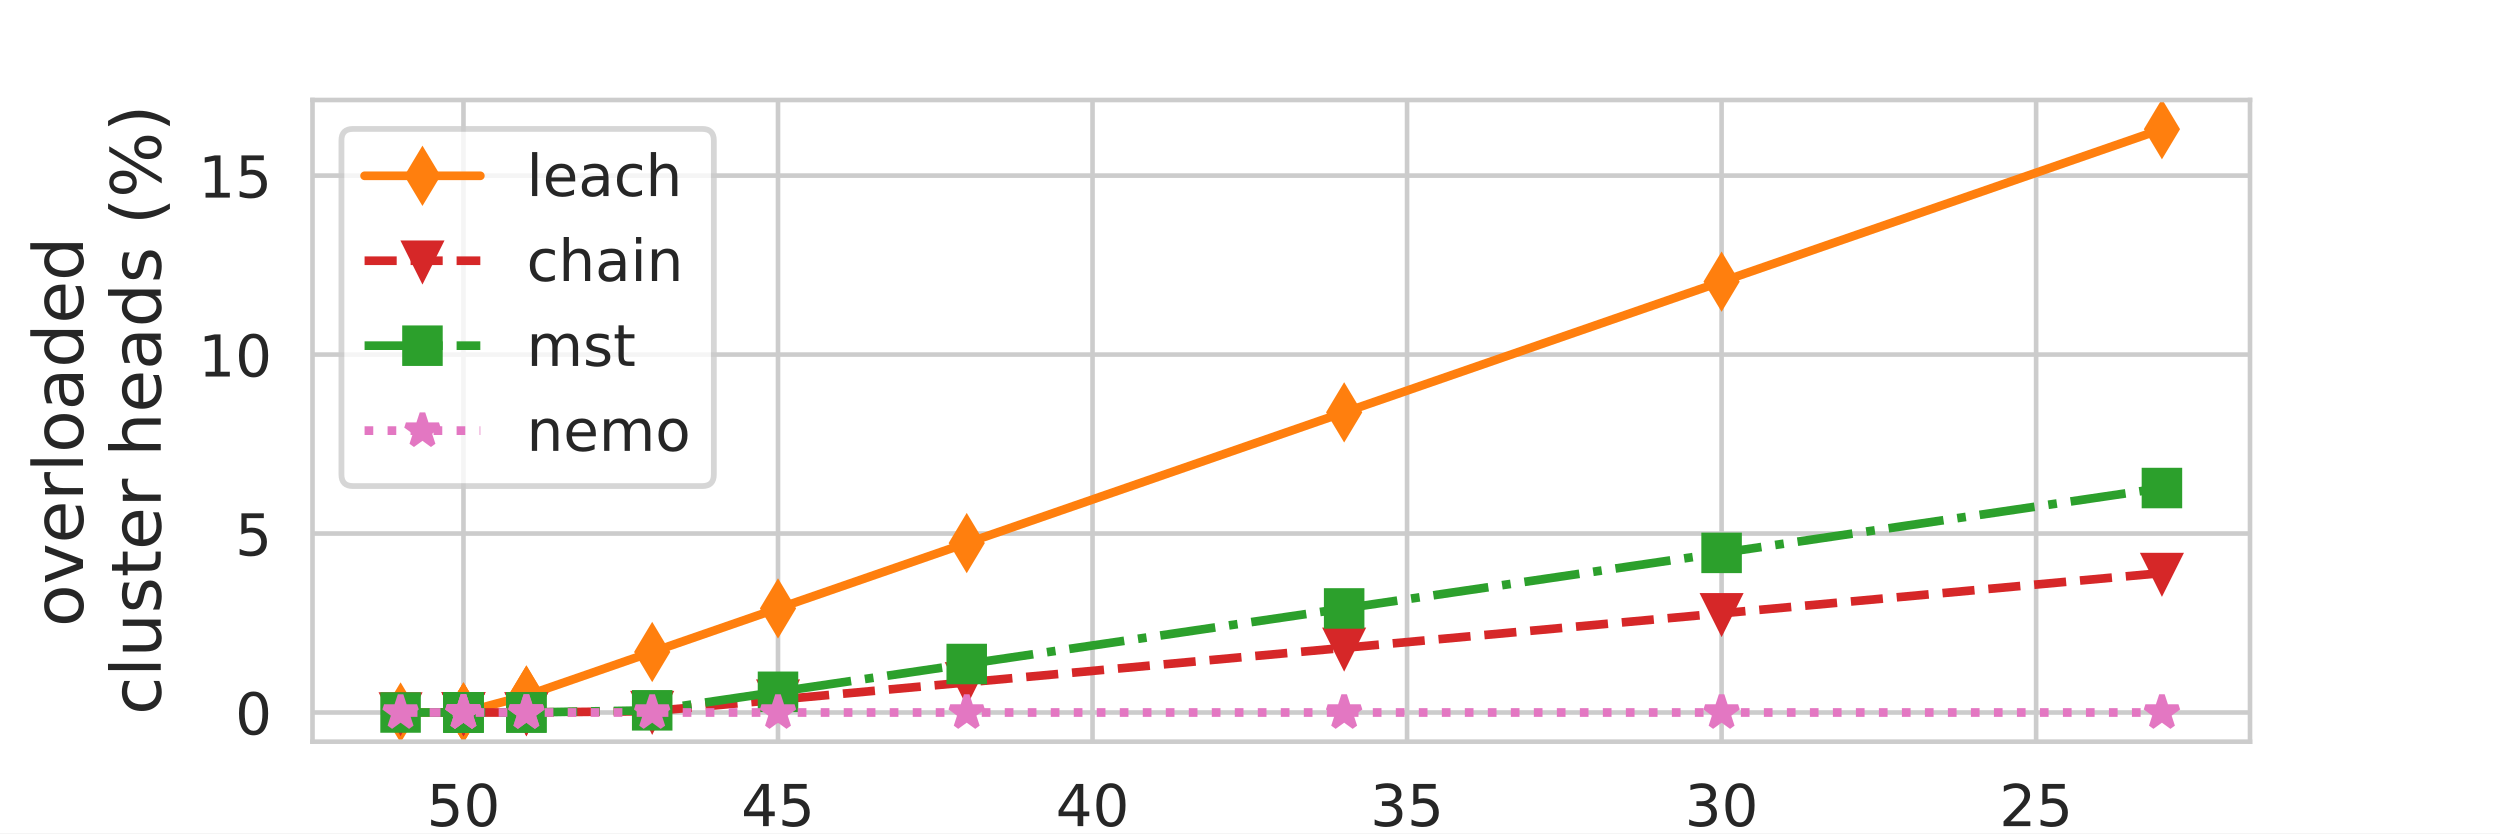
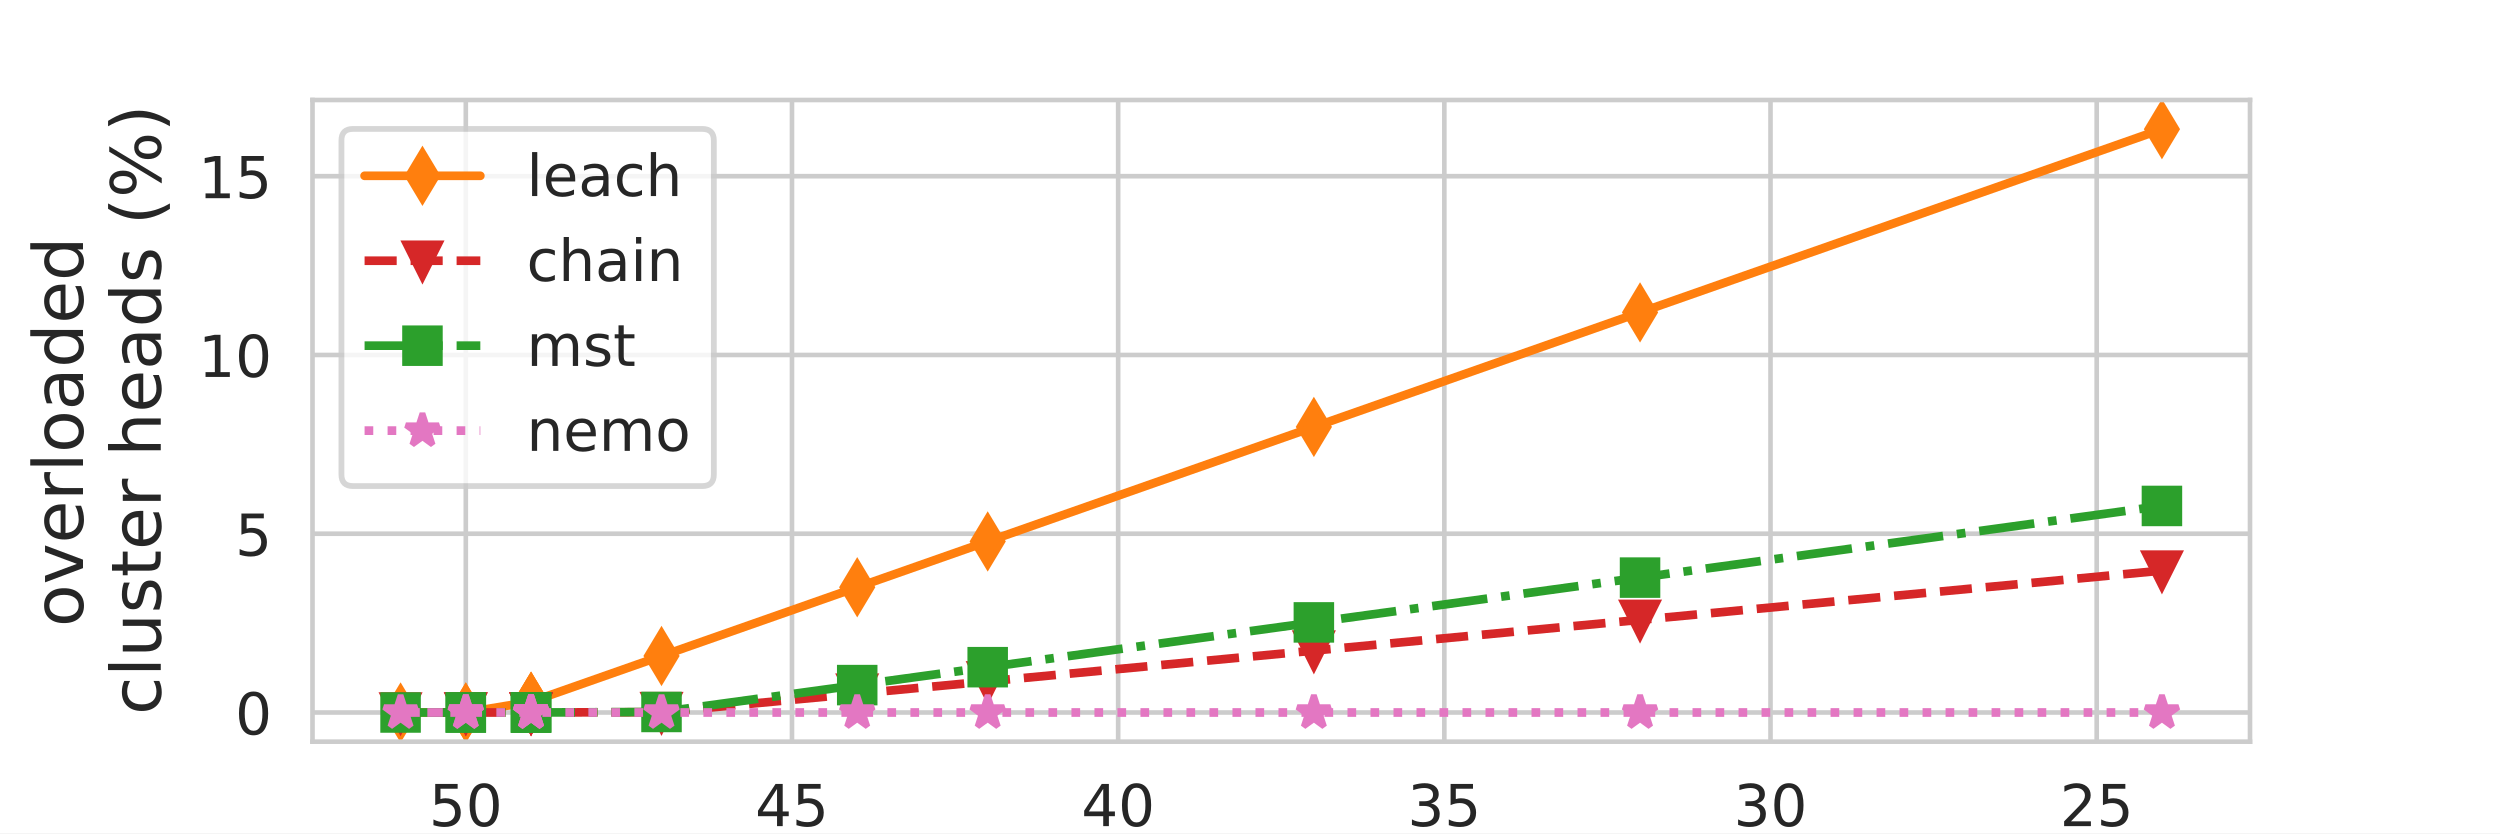
<svg xmlns="http://www.w3.org/2000/svg" xmlns:xlink="http://www.w3.org/1999/xlink" width="432pt" height="144pt" viewBox="0 0 432 144" version="1.1">
  <defs>
    <style type="text/css">*{stroke-linejoin: round; stroke-linecap: butt}</style>
  </defs>
  <g id="figure_1">
    <g id="patch_1">
      <path d="M 0 144  L 432 144  L 432 0  L 0 0  z " style="fill: #ffffff" />
    </g>
    <g id="axes_1">
      <g id="patch_2">
        <path d="M 54 128.16  L 388.8 128.16  L 388.8 17.28  L 54 17.28  z " style="fill: #ffffff" />
      </g>
      <g id="matplotlib.axis_1">
        <g id="xtick_1">
          <g id="line2d_1">
-             <path d="M 351.842 128.16  L 351.842 17.28  " clip-path="url(#pe158375cfc)" style="fill: none; stroke: #cccccc; stroke-width: 0.8; stroke-linecap: round" />
+             <path d="M 362.309 128.16  L 362.309 17.28  " clip-path="url(#pd22c0f5132)" style="fill: none; stroke: #cccccc; stroke-width: 0.8; stroke-linecap: round" />
          </g>
          <g id="text_1">
-             <g style="fill: #262626" transform="translate(345.4791 142.7584) scale(0.1 -0.1)">
+             <g style="fill: #262626" transform="translate(355.9466 142.7584) scale(0.1 -0.1)">
              <defs>
                <path id="DejaVuSans-32" d="M 1228 531  L 3431 531  L 3431 0  L 469 0  L 469 531  Q 828 903 1448 1529  Q 2069 2156 2228 2338  Q 2531 2678 2651 2914  Q 2772 3150 2772 3378  Q 2772 3750 2511 3984  Q 2250 4219 1831 4219  Q 1534 4219 1204 4116  Q 875 4013 500 3803  L 500 4441  Q 881 4594 1212 4672  Q 1544 4750 1819 4750  Q 2544 4750 2975 4387  Q 3406 4025 3406 3419  Q 3406 3131 3298 2873  Q 3191 2616 2906 2266  Q 2828 2175 2409 1742  Q 1991 1309 1228 531  z " transform="scale(0.015625)" />
                <path id="DejaVuSans-35" d="M 691 4666  L 3169 4666  L 3169 4134  L 1269 4134  L 1269 2991  Q 1406 3038 1543 3061  Q 1681 3084 1819 3084  Q 2600 3084 3056 2656  Q 3513 2228 3513 1497  Q 3513 744 3044 326  Q 2575 -91 1722 -91  Q 1428 -91 1123 -41  Q 819 9 494 109  L 494 744  Q 775 591 1075 516  Q 1375 441 1709 441  Q 2250 441 2565 725  Q 2881 1009 2881 1497  Q 2881 1984 2565 2268  Q 2250 2553 1709 2553  Q 1456 2553 1204 2497  Q 953 2441 691 2322  L 691 4666  z " transform="scale(0.015625)" />
              </defs>
              <use xlink:href="#DejaVuSans-32" />
              <use xlink:href="#DejaVuSans-35" x="63.623" />
            </g>
          </g>
        </g>
        <g id="xtick_2">
          <g id="line2d_2">
-             <path d="M 297.491 128.16  L 297.491 17.28  " clip-path="url(#pe158375cfc)" style="fill: none; stroke: #cccccc; stroke-width: 0.8; stroke-linecap: round" />
+             <path d="M 305.945 128.16  L 305.945 17.28  " clip-path="url(#pd22c0f5132)" style="fill: none; stroke: #cccccc; stroke-width: 0.8; stroke-linecap: round" />
          </g>
          <g id="text_2">
-             <g style="fill: #262626" transform="translate(291.1284 142.7584) scale(0.1 -0.1)">
+             <g style="fill: #262626" transform="translate(299.583 142.7584) scale(0.1 -0.1)">
              <defs>
                <path id="DejaVuSans-33" d="M 2597 2516  Q 3050 2419 3304 2112  Q 3559 1806 3559 1356  Q 3559 666 3084 287  Q 2609 -91 1734 -91  Q 1441 -91 1130 -33  Q 819 25 488 141  L 488 750  Q 750 597 1062 519  Q 1375 441 1716 441  Q 2309 441 2620 675  Q 2931 909 2931 1356  Q 2931 1769 2642 2001  Q 2353 2234 1838 2234  L 1294 2234  L 1294 2753  L 1863 2753  Q 2328 2753 2575 2939  Q 2822 3125 2822 3475  Q 2822 3834 2567 4026  Q 2313 4219 1838 4219  Q 1578 4219 1281 4162  Q 984 4106 628 3988  L 628 4550  Q 988 4650 1302 4700  Q 1616 4750 1894 4750  Q 2613 4750 3031 4423  Q 3450 4097 3450 3541  Q 3450 3153 3228 2886  Q 3006 2619 2597 2516  z " transform="scale(0.015625)" />
                <path id="DejaVuSans-30" d="M 2034 4250  Q 1547 4250 1301 3770  Q 1056 3291 1056 2328  Q 1056 1369 1301 889  Q 1547 409 2034 409  Q 2525 409 2770 889  Q 3016 1369 3016 2328  Q 3016 3291 2770 3770  Q 2525 4250 2034 4250  z M 2034 4750  Q 2819 4750 3233 4129  Q 3647 3509 3647 2328  Q 3647 1150 3233 529  Q 2819 -91 2034 -91  Q 1250 -91 836 529  Q 422 1150 422 2328  Q 422 3509 836 4129  Q 1250 4750 2034 4750  z " transform="scale(0.015625)" />
              </defs>
              <use xlink:href="#DejaVuSans-33" />
              <use xlink:href="#DejaVuSans-30" x="63.623" />
            </g>
          </g>
        </g>
        <g id="xtick_3">
          <g id="line2d_3">
-             <path d="M 243.14 128.16  L 243.14 17.28  " clip-path="url(#pe158375cfc)" style="fill: none; stroke: #cccccc; stroke-width: 0.8; stroke-linecap: round" />
+             <path d="M 249.582 128.16  L 249.582 17.28  " clip-path="url(#pd22c0f5132)" style="fill: none; stroke: #cccccc; stroke-width: 0.8; stroke-linecap: round" />
          </g>
          <g id="text_3">
-             <g style="fill: #262626" transform="translate(236.7778 142.7584) scale(0.1 -0.1)">
+             <g style="fill: #262626" transform="translate(243.2193 142.7584) scale(0.1 -0.1)">
              <use xlink:href="#DejaVuSans-33" />
              <use xlink:href="#DejaVuSans-35" x="63.623" />
            </g>
          </g>
        </g>
        <g id="xtick_4">
          <g id="line2d_4">
-             <path d="M 188.79 128.16  L 188.79 17.28  " clip-path="url(#pe158375cfc)" style="fill: none; stroke: #cccccc; stroke-width: 0.8; stroke-linecap: round" />
+             <path d="M 193.218 128.16  L 193.218 17.28  " clip-path="url(#pd22c0f5132)" style="fill: none; stroke: #cccccc; stroke-width: 0.8; stroke-linecap: round" />
          </g>
          <g id="text_4">
-             <g style="fill: #262626" transform="translate(182.4271 142.7584) scale(0.1 -0.1)">
+             <g style="fill: #262626" transform="translate(186.8557 142.7584) scale(0.1 -0.1)">
              <defs>
                <path id="DejaVuSans-34" d="M 2419 4116  L 825 1625  L 2419 1625  L 2419 4116  z M 2253 4666  L 3047 4666  L 3047 1625  L 3713 1625  L 3713 1100  L 3047 1100  L 3047 0  L 2419 0  L 2419 1100  L 313 1100  L 313 1709  L 2253 4666  z " transform="scale(0.015625)" />
              </defs>
              <use xlink:href="#DejaVuSans-34" />
              <use xlink:href="#DejaVuSans-30" x="63.623" />
            </g>
          </g>
        </g>
        <g id="xtick_5">
          <g id="line2d_5">
-             <path d="M 134.439 128.16  L 134.439 17.28  " clip-path="url(#pe158375cfc)" style="fill: none; stroke: #cccccc; stroke-width: 0.8; stroke-linecap: round" />
+             <path d="M 136.855 128.16  L 136.855 17.28  " clip-path="url(#pd22c0f5132)" style="fill: none; stroke: #cccccc; stroke-width: 0.8; stroke-linecap: round" />
          </g>
          <g id="text_5">
-             <g style="fill: #262626" transform="translate(128.0765 142.7584) scale(0.1 -0.1)">
+             <g style="fill: #262626" transform="translate(130.492 142.7584) scale(0.1 -0.1)">
              <use xlink:href="#DejaVuSans-34" />
              <use xlink:href="#DejaVuSans-35" x="63.623" />
            </g>
          </g>
        </g>
        <g id="xtick_6">
          <g id="line2d_6">
-             <path d="M 80.088 128.16  L 80.088 17.28  " clip-path="url(#pe158375cfc)" style="fill: none; stroke: #cccccc; stroke-width: 0.8; stroke-linecap: round" />
+             <path d="M 80.491 128.16  L 80.491 17.28  " clip-path="url(#pd22c0f5132)" style="fill: none; stroke: #cccccc; stroke-width: 0.8; stroke-linecap: round" />
          </g>
          <g id="text_6">
-             <g style="fill: #262626" transform="translate(73.72581 142.7584) scale(0.1 -0.1)">
+             <g style="fill: #262626" transform="translate(74.12841 142.7584) scale(0.1 -0.1)">
              <use xlink:href="#DejaVuSans-35" />
              <use xlink:href="#DejaVuSans-30" x="63.623" />
            </g>
          </g>
        </g>
        <g id="text_7">
          <g style="fill: #262626" transform="translate(166.9884 157.9563) scale(0.12 -0.12)">
            <defs>
              <path id="DejaVuSans-6d" d="M 3328 2828  Q 3544 3216 3844 3400  Q 4144 3584 4550 3584  Q 5097 3584 5394 3201  Q 5691 2819 5691 2113  L 5691 0  L 5113 0  L 5113 2094  Q 5113 2597 4934 2840  Q 4756 3084 4391 3084  Q 3944 3084 3684 2787  Q 3425 2491 3425 1978  L 3425 0  L 2847 0  L 2847 2094  Q 2847 2600 2669 2842  Q 2491 3084 2119 3084  Q 1678 3084 1418 2786  Q 1159 2488 1159 1978  L 1159 0  L 581 0  L 581 3500  L 1159 3500  L 1159 2956  Q 1356 3278 1631 3431  Q 1906 3584 2284 3584  Q 2666 3584 2933 3390  Q 3200 3197 3328 2828  z " transform="scale(0.015625)" />
              <path id="DejaVuSans-65" d="M 3597 1894  L 3597 1613  L 953 1613  Q 991 1019 1311 708  Q 1631 397 2203 397  Q 2534 397 2845 478  Q 3156 559 3463 722  L 3463 178  Q 3153 47 2828 -22  Q 2503 -91 2169 -91  Q 1331 -91 842 396  Q 353 884 353 1716  Q 353 2575 817 3079  Q 1281 3584 2069 3584  Q 2775 3584 3186 3129  Q 3597 2675 3597 1894  z M 3022 2063  Q 3016 2534 2758 2815  Q 2500 3097 2075 3097  Q 1594 3097 1305 2825  Q 1016 2553 972 2059  L 3022 2063  z " transform="scale(0.015625)" />
              <path id="DejaVuSans-64" d="M 2906 2969  L 2906 4863  L 3481 4863  L 3481 0  L 2906 0  L 2906 525  Q 2725 213 2448 61  Q 2172 -91 1784 -91  Q 1150 -91 751 415  Q 353 922 353 1747  Q 353 2572 751 3078  Q 1150 3584 1784 3584  Q 2172 3584 2448 3432  Q 2725 3281 2906 2969  z M 947 1747  Q 947 1113 1208 752  Q 1469 391 1925 391  Q 2381 391 2643 752  Q 2906 1113 2906 1747  Q 2906 2381 2643 2742  Q 2381 3103 1925 3103  Q 1469 3103 1208 2742  Q 947 2381 947 1747  z " transform="scale(0.015625)" />
              <path id="DejaVuSans-69" d="M 603 3500  L 1178 3500  L 1178 0  L 603 0  L 603 3500  z M 603 4863  L 1178 4863  L 1178 4134  L 603 4134  L 603 4863  z " transform="scale(0.015625)" />
              <path id="DejaVuSans-61" d="M 2194 1759  Q 1497 1759 1228 1600  Q 959 1441 959 1056  Q 959 750 1161 570  Q 1363 391 1709 391  Q 2188 391 2477 730  Q 2766 1069 2766 1631  L 2766 1759  L 2194 1759  z M 3341 1997  L 3341 0  L 2766 0  L 2766 531  Q 2569 213 2275 61  Q 1981 -91 1556 -91  Q 1019 -91 701 211  Q 384 513 384 1019  Q 384 1609 779 1909  Q 1175 2209 1959 2209  L 2766 2209  L 2766 2266  Q 2766 2663 2505 2880  Q 2244 3097 1772 3097  Q 1472 3097 1187 3025  Q 903 2953 641 2809  L 641 3341  Q 956 3463 1253 3523  Q 1550 3584 1831 3584  Q 2591 3584 2966 3190  Q 3341 2797 3341 1997  z " transform="scale(0.015625)" />
              <path id="DejaVuSans-6e" d="M 3513 2113  L 3513 0  L 2938 0  L 2938 2094  Q 2938 2591 2744 2837  Q 2550 3084 2163 3084  Q 1697 3084 1428 2787  Q 1159 2491 1159 1978  L 1159 0  L 581 0  L 581 3500  L 1159 3500  L 1159 2956  Q 1366 3272 1645 3428  Q 1925 3584 2291 3584  Q 2894 3584 3203 3211  Q 3513 2838 3513 2113  z " transform="scale(0.015625)" />
              <path id="DejaVuSans-20" transform="scale(0.015625)" />
              <path id="DejaVuSans-28" d="M 1984 4856  Q 1566 4138 1362 3434  Q 1159 2731 1159 2009  Q 1159 1288 1364 580  Q 1569 -128 1984 -844  L 1484 -844  Q 1016 -109 783 600  Q 550 1309 550 2009  Q 550 2706 781 3412  Q 1013 4119 1484 4856  L 1984 4856  z " transform="scale(0.015625)" />
              <path id="DejaVuSans-63" d="M 3122 3366  L 3122 2828  Q 2878 2963 2633 3030  Q 2388 3097 2138 3097  Q 1578 3097 1268 2742  Q 959 2388 959 1747  Q 959 1106 1268 751  Q 1578 397 2138 397  Q 2388 397 2633 464  Q 2878 531 3122 666  L 3122 134  Q 2881 22 2623 -34  Q 2366 -91 2075 -91  Q 1284 -91 818 406  Q 353 903 353 1747  Q 353 2603 823 3093  Q 1294 3584 2113 3584  Q 2378 3584 2631 3529  Q 2884 3475 3122 3366  z " transform="scale(0.015625)" />
              <path id="DejaVuSans-70" d="M 1159 525  L 1159 -1331  L 581 -1331  L 581 3500  L 1159 3500  L 1159 2969  Q 1341 3281 1617 3432  Q 1894 3584 2278 3584  Q 2916 3584 3314 3078  Q 3713 2572 3713 1747  Q 3713 922 3314 415  Q 2916 -91 2278 -91  Q 1894 -91 1617 61  Q 1341 213 1159 525  z M 3116 1747  Q 3116 2381 2855 2742  Q 2594 3103 2138 3103  Q 1681 3103 1420 2742  Q 1159 2381 1159 1747  Q 1159 1113 1420 752  Q 1681 391 2138 391  Q 2594 391 2855 752  Q 3116 1113 3116 1747  z " transform="scale(0.015625)" />
              <path id="DejaVuSans-74" d="M 1172 4494  L 1172 3500  L 2356 3500  L 2356 3053  L 1172 3053  L 1172 1153  Q 1172 725 1289 603  Q 1406 481 1766 481  L 2356 481  L 2356 0  L 1766 0  Q 1100 0 847 248  Q 594 497 594 1153  L 594 3053  L 172 3053  L 172 3500  L 594 3500  L 594 4494  L 1172 4494  z " transform="scale(0.015625)" />
              <path id="DejaVuSans-79" d="M 2059 -325  Q 1816 -950 1584 -1140  Q 1353 -1331 966 -1331  L 506 -1331  L 506 -850  L 844 -850  Q 1081 -850 1212 -737  Q 1344 -625 1503 -206  L 1606 56  L 191 3500  L 800 3500  L 1894 763  L 2988 3500  L 3597 3500  L 2059 -325  z " transform="scale(0.015625)" />
              <path id="DejaVuSans-29" d="M 513 4856  L 1013 4856  Q 1481 4119 1714 3412  Q 1947 2706 1947 2009  Q 1947 1309 1714 600  Q 1481 -109 1013 -844  L 513 -844  Q 928 -128 1133 580  Q 1338 1288 1338 2009  Q 1338 2731 1133 3434  Q 928 4138 513 4856  z " transform="scale(0.015625)" />
            </defs>
            <use xlink:href="#DejaVuSans-6d" />
            <use xlink:href="#DejaVuSans-65" x="97.412" />
            <use xlink:href="#DejaVuSans-64" x="158.936" />
            <use xlink:href="#DejaVuSans-69" x="222.412" />
            <use xlink:href="#DejaVuSans-61" x="250.195" />
            <use xlink:href="#DejaVuSans-6e" x="311.475" />
            <use xlink:href="#DejaVuSans-20" x="374.854" />
            <use xlink:href="#DejaVuSans-28" x="406.641" />
            <use xlink:href="#DejaVuSans-63" x="445.654" />
            <use xlink:href="#DejaVuSans-61" x="500.635" />
            <use xlink:href="#DejaVuSans-70" x="561.914" />
            <use xlink:href="#DejaVuSans-61" x="625.391" />
            <use xlink:href="#DejaVuSans-63" x="686.67" />
            <use xlink:href="#DejaVuSans-69" x="741.65" />
            <use xlink:href="#DejaVuSans-74" x="769.434" />
            <use xlink:href="#DejaVuSans-79" x="808.643" />
            <use xlink:href="#DejaVuSans-29" x="867.822" />
          </g>
        </g>
      </g>
      <g id="matplotlib.axis_2">
        <g id="ytick_1">
          <g id="line2d_7">
-             <path d="M 54 123.12  L 388.8 123.12  " clip-path="url(#pe158375cfc)" style="fill: none; stroke: #cccccc; stroke-width: 0.8; stroke-linecap: round" />
+             <path d="M 54 123.12  L 388.8 123.12  " clip-path="url(#pd22c0f5132)" style="fill: none; stroke: #cccccc; stroke-width: 0.8; stroke-linecap: round" />
          </g>
          <g id="text_8">
            <g style="fill: #262626" transform="translate(40.6375 126.9192) scale(0.1 -0.1)">
              <use xlink:href="#DejaVuSans-30" />
            </g>
          </g>
        </g>
        <g id="ytick_2">
          <g id="line2d_8">
-             <path d="M 54 92.195  L 388.8 92.195  " clip-path="url(#pe158375cfc)" style="fill: none; stroke: #cccccc; stroke-width: 0.8; stroke-linecap: round" />
+             <path d="M 54 92.23  L 388.8 92.23  " clip-path="url(#pd22c0f5132)" style="fill: none; stroke: #cccccc; stroke-width: 0.8; stroke-linecap: round" />
          </g>
          <g id="text_9">
-             <g style="fill: #262626" transform="translate(40.6375 95.99445) scale(0.1 -0.1)">
+             <g style="fill: #262626" transform="translate(40.6375 96.02887) scale(0.1 -0.1)">
              <use xlink:href="#DejaVuSans-35" />
            </g>
          </g>
        </g>
        <g id="ytick_3">
          <g id="line2d_9">
-             <path d="M 54 61.27  L 388.8 61.27  " clip-path="url(#pe158375cfc)" style="fill: none; stroke: #cccccc; stroke-width: 0.8; stroke-linecap: round" />
+             <path d="M 54 61.339  L 388.8 61.339  " clip-path="url(#pd22c0f5132)" style="fill: none; stroke: #cccccc; stroke-width: 0.8; stroke-linecap: round" />
          </g>
          <g id="text_10">
-             <g style="fill: #262626" transform="translate(34.275 65.06968) scale(0.1 -0.1)">
+             <g style="fill: #262626" transform="translate(34.275 65.13853) scale(0.1 -0.1)">
              <defs>
                <path id="DejaVuSans-31" d="M 794 531  L 1825 531  L 1825 4091  L 703 3866  L 703 4441  L 1819 4666  L 2450 4666  L 2450 531  L 3481 531  L 3481 0  L 794 0  L 794 531  z " transform="scale(0.015625)" />
              </defs>
              <use xlink:href="#DejaVuSans-31" />
              <use xlink:href="#DejaVuSans-30" x="63.623" />
            </g>
          </g>
        </g>
        <g id="ytick_4">
          <g id="line2d_10">
-             <path d="M 54 30.346  L 388.8 30.346  " clip-path="url(#pe158375cfc)" style="fill: none; stroke: #cccccc; stroke-width: 0.8; stroke-linecap: round" />
+             <path d="M 54 30.449  L 388.8 30.449  " clip-path="url(#pd22c0f5132)" style="fill: none; stroke: #cccccc; stroke-width: 0.8; stroke-linecap: round" />
          </g>
          <g id="text_11">
-             <g style="fill: #262626" transform="translate(34.275 34.14491) scale(0.1 -0.1)">
+             <g style="fill: #262626" transform="translate(34.275 34.24819) scale(0.1 -0.1)">
              <use xlink:href="#DejaVuSans-31" />
              <use xlink:href="#DejaVuSans-35" x="63.623" />
            </g>
          </g>
        </g>
        <g id="text_12">
          <g style="fill: #262626" transform="translate(14.342 108.3328) rotate(-90) scale(0.12 -0.12)">
            <defs>
              <path id="DejaVuSans-6f" d="M 1959 3097  Q 1497 3097 1228 2736  Q 959 2375 959 1747  Q 959 1119 1226 758  Q 1494 397 1959 397  Q 2419 397 2687 759  Q 2956 1122 2956 1747  Q 2956 2369 2687 2733  Q 2419 3097 1959 3097  z M 1959 3584  Q 2709 3584 3137 3096  Q 3566 2609 3566 1747  Q 3566 888 3137 398  Q 2709 -91 1959 -91  Q 1206 -91 779 398  Q 353 888 353 1747  Q 353 2609 779 3096  Q 1206 3584 1959 3584  z " transform="scale(0.015625)" />
              <path id="DejaVuSans-76" d="M 191 3500  L 800 3500  L 1894 563  L 2988 3500  L 3597 3500  L 2284 0  L 1503 0  L 191 3500  z " transform="scale(0.015625)" />
              <path id="DejaVuSans-72" d="M 2631 2963  Q 2534 3019 2420 3045  Q 2306 3072 2169 3072  Q 1681 3072 1420 2755  Q 1159 2438 1159 1844  L 1159 0  L 581 0  L 581 3500  L 1159 3500  L 1159 2956  Q 1341 3275 1631 3429  Q 1922 3584 2338 3584  Q 2397 3584 2469 3576  Q 2541 3569 2628 3553  L 2631 2963  z " transform="scale(0.015625)" />
              <path id="DejaVuSans-6c" d="M 603 4863  L 1178 4863  L 1178 0  L 603 0  L 603 4863  z " transform="scale(0.015625)" />
            </defs>
            <use xlink:href="#DejaVuSans-6f" />
            <use xlink:href="#DejaVuSans-76" x="61.182" />
            <use xlink:href="#DejaVuSans-65" x="120.361" />
            <use xlink:href="#DejaVuSans-72" x="181.885" />
            <use xlink:href="#DejaVuSans-6c" x="222.998" />
            <use xlink:href="#DejaVuSans-6f" x="250.781" />
            <use xlink:href="#DejaVuSans-61" x="311.963" />
            <use xlink:href="#DejaVuSans-64" x="373.242" />
            <use xlink:href="#DejaVuSans-65" x="436.719" />
            <use xlink:href="#DejaVuSans-64" x="498.242" />
            <use xlink:href="#DejaVuSans-20" x="561.719" />
          </g>
          <g style="fill: #262626" transform="translate(27.77938 127.3341) rotate(-90) scale(0.12 -0.12)">
            <defs>
              <path id="DejaVuSans-75" d="M 544 1381  L 544 3500  L 1119 3500  L 1119 1403  Q 1119 906 1312 657  Q 1506 409 1894 409  Q 2359 409 2629 706  Q 2900 1003 2900 1516  L 2900 3500  L 3475 3500  L 3475 0  L 2900 0  L 2900 538  Q 2691 219 2414 64  Q 2138 -91 1772 -91  Q 1169 -91 856 284  Q 544 659 544 1381  z M 1991 3584  L 1991 3584  z " transform="scale(0.015625)" />
              <path id="DejaVuSans-73" d="M 2834 3397  L 2834 2853  Q 2591 2978 2328 3040  Q 2066 3103 1784 3103  Q 1356 3103 1142 2972  Q 928 2841 928 2578  Q 928 2378 1081 2264  Q 1234 2150 1697 2047  L 1894 2003  Q 2506 1872 2764 1633  Q 3022 1394 3022 966  Q 3022 478 2636 193  Q 2250 -91 1575 -91  Q 1294 -91 989 -36  Q 684 19 347 128  L 347 722  Q 666 556 975 473  Q 1284 391 1588 391  Q 1994 391 2212 530  Q 2431 669 2431 922  Q 2431 1156 2273 1281  Q 2116 1406 1581 1522  L 1381 1569  Q 847 1681 609 1914  Q 372 2147 372 2553  Q 372 3047 722 3315  Q 1072 3584 1716 3584  Q 2034 3584 2315 3537  Q 2597 3491 2834 3397  z " transform="scale(0.015625)" />
              <path id="DejaVuSans-68" d="M 3513 2113  L 3513 0  L 2938 0  L 2938 2094  Q 2938 2591 2744 2837  Q 2550 3084 2163 3084  Q 1697 3084 1428 2787  Q 1159 2491 1159 1978  L 1159 0  L 581 0  L 581 4863  L 1159 4863  L 1159 2956  Q 1366 3272 1645 3428  Q 1925 3584 2291 3584  Q 2894 3584 3203 3211  Q 3513 2838 3513 2113  z " transform="scale(0.015625)" />
              <path id="DejaVuSans-25" d="M 4653 2053  Q 4381 2053 4226 1822  Q 4072 1591 4072 1178  Q 4072 772 4226 539  Q 4381 306 4653 306  Q 4919 306 5073 539  Q 5228 772 5228 1178  Q 5228 1588 5073 1820  Q 4919 2053 4653 2053  z M 4653 2450  Q 5147 2450 5437 2106  Q 5728 1763 5728 1178  Q 5728 594 5436 251  Q 5144 -91 4653 -91  Q 4153 -91 3862 251  Q 3572 594 3572 1178  Q 3572 1766 3864 2108  Q 4156 2450 4653 2450  z M 1428 4353  Q 1159 4353 1004 4120  Q 850 3888 850 3481  Q 850 3069 1003 2837  Q 1156 2606 1428 2606  Q 1700 2606 1854 2837  Q 2009 3069 2009 3481  Q 2009 3884 1853 4118  Q 1697 4353 1428 4353  z M 4250 4750  L 4750 4750  L 1831 -91  L 1331 -91  L 4250 4750  z M 1428 4750  Q 1922 4750 2215 4408  Q 2509 4066 2509 3481  Q 2509 2891 2217 2550  Q 1925 2209 1428 2209  Q 931 2209 642 2551  Q 353 2894 353 3481  Q 353 4063 643 4406  Q 934 4750 1428 4750  z " transform="scale(0.015625)" />
            </defs>
            <use xlink:href="#DejaVuSans-20" />
            <use xlink:href="#DejaVuSans-63" x="31.787" />
            <use xlink:href="#DejaVuSans-6c" x="86.768" />
            <use xlink:href="#DejaVuSans-75" x="114.551" />
            <use xlink:href="#DejaVuSans-73" x="177.93" />
            <use xlink:href="#DejaVuSans-74" x="230.029" />
            <use xlink:href="#DejaVuSans-65" x="269.238" />
            <use xlink:href="#DejaVuSans-72" x="330.762" />
            <use xlink:href="#DejaVuSans-20" x="371.875" />
            <use xlink:href="#DejaVuSans-68" x="403.662" />
            <use xlink:href="#DejaVuSans-65" x="467.041" />
            <use xlink:href="#DejaVuSans-61" x="528.564" />
            <use xlink:href="#DejaVuSans-64" x="589.844" />
            <use xlink:href="#DejaVuSans-73" x="653.32" />
            <use xlink:href="#DejaVuSans-20" x="705.42" />
            <use xlink:href="#DejaVuSans-28" x="737.207" />
            <use xlink:href="#DejaVuSans-25" x="776.221" />
            <use xlink:href="#DejaVuSans-29" x="871.24" />
          </g>
        </g>
      </g>
      <g id="line2d_11">
-         <path d="M 80.088 123.12  L 69.218 123.12  L 80.088 123.12  L 80.088 123.12  L 90.958 120.192  L 90.958 120.192  L 112.699 112.663  L 134.439 105.135  L 167.049 93.842  L 232.27 71.256  L 297.491 48.67  L 373.582 22.32  " clip-path="url(#pe158375cfc)" style="fill: none; stroke: #ff7f0e; stroke-width: 1.5; stroke-linecap: round" />
+         <path d="M 80.491 123.12  L 69.218 123.12  L 80.491 123.12  L 91.764 121.267  L 91.764 121.267  L 91.764 121.267  L 114.309 113.351  L 148.127 101.477  L 170.673 93.562  L 227.036 73.772  L 283.4 53.983  L 373.582 22.32  " clip-path="url(#pd22c0f5132)" style="fill: none; stroke: #ff7f0e; stroke-width: 1.5; stroke-linecap: round" />
        <defs>
-           <path id="mc180ecdfd8" d="M -0 4.243  L 2.546 0  L 0 -4.243  L -2.546 -0  z " style="stroke: #ff7f0e; stroke-linejoin: miter" />
+           <path id="ma5c51fe703" d="M -0 4.243  L 2.546 0  L 0 -4.243  L -2.546 -0  z " style="stroke: #ff7f0e; stroke-linejoin: miter" />
        </defs>
-         <g clip-path="url(#pe158375cfc)">
-           <use xlink:href="#mc180ecdfd8" x="80.088" y="123.12" style="fill: #ff7f0e; stroke: #ff7f0e; stroke-linejoin: miter" />
-           <use xlink:href="#mc180ecdfd8" x="69.218" y="123.12" style="fill: #ff7f0e; stroke: #ff7f0e; stroke-linejoin: miter" />
-           <use xlink:href="#mc180ecdfd8" x="80.088" y="123.12" style="fill: #ff7f0e; stroke: #ff7f0e; stroke-linejoin: miter" />
-           <use xlink:href="#mc180ecdfd8" x="80.088" y="123.12" style="fill: #ff7f0e; stroke: #ff7f0e; stroke-linejoin: miter" />
-           <use xlink:href="#mc180ecdfd8" x="90.958" y="120.192" style="fill: #ff7f0e; stroke: #ff7f0e; stroke-linejoin: miter" />
-           <use xlink:href="#mc180ecdfd8" x="90.958" y="120.192" style="fill: #ff7f0e; stroke: #ff7f0e; stroke-linejoin: miter" />
-           <use xlink:href="#mc180ecdfd8" x="112.699" y="112.663" style="fill: #ff7f0e; stroke: #ff7f0e; stroke-linejoin: miter" />
-           <use xlink:href="#mc180ecdfd8" x="134.439" y="105.135" style="fill: #ff7f0e; stroke: #ff7f0e; stroke-linejoin: miter" />
-           <use xlink:href="#mc180ecdfd8" x="167.049" y="93.842" style="fill: #ff7f0e; stroke: #ff7f0e; stroke-linejoin: miter" />
-           <use xlink:href="#mc180ecdfd8" x="232.27" y="71.256" style="fill: #ff7f0e; stroke: #ff7f0e; stroke-linejoin: miter" />
-           <use xlink:href="#mc180ecdfd8" x="297.491" y="48.67" style="fill: #ff7f0e; stroke: #ff7f0e; stroke-linejoin: miter" />
-           <use xlink:href="#mc180ecdfd8" x="373.582" y="22.32" style="fill: #ff7f0e; stroke: #ff7f0e; stroke-linejoin: miter" />
+         <g clip-path="url(#pd22c0f5132)">
+           <use xlink:href="#ma5c51fe703" x="80.491" y="123.12" style="fill: #ff7f0e; stroke: #ff7f0e; stroke-linejoin: miter" />
+           <use xlink:href="#ma5c51fe703" x="69.218" y="123.12" style="fill: #ff7f0e; stroke: #ff7f0e; stroke-linejoin: miter" />
+           <use xlink:href="#ma5c51fe703" x="80.491" y="123.12" style="fill: #ff7f0e; stroke: #ff7f0e; stroke-linejoin: miter" />
+           <use xlink:href="#ma5c51fe703" x="91.764" y="121.267" style="fill: #ff7f0e; stroke: #ff7f0e; stroke-linejoin: miter" />
+           <use xlink:href="#ma5c51fe703" x="91.764" y="121.267" style="fill: #ff7f0e; stroke: #ff7f0e; stroke-linejoin: miter" />
+           <use xlink:href="#ma5c51fe703" x="91.764" y="121.267" style="fill: #ff7f0e; stroke: #ff7f0e; stroke-linejoin: miter" />
+           <use xlink:href="#ma5c51fe703" x="114.309" y="113.351" style="fill: #ff7f0e; stroke: #ff7f0e; stroke-linejoin: miter" />
+           <use xlink:href="#ma5c51fe703" x="148.127" y="101.477" style="fill: #ff7f0e; stroke: #ff7f0e; stroke-linejoin: miter" />
+           <use xlink:href="#ma5c51fe703" x="170.673" y="93.562" style="fill: #ff7f0e; stroke: #ff7f0e; stroke-linejoin: miter" />
+           <use xlink:href="#ma5c51fe703" x="227.036" y="73.772" style="fill: #ff7f0e; stroke: #ff7f0e; stroke-linejoin: miter" />
+           <use xlink:href="#ma5c51fe703" x="283.4" y="53.983" style="fill: #ff7f0e; stroke: #ff7f0e; stroke-linejoin: miter" />
+           <use xlink:href="#ma5c51fe703" x="373.582" y="22.32" style="fill: #ff7f0e; stroke: #ff7f0e; stroke-linejoin: miter" />
        </g>
      </g>
      <g id="line2d_12">
-         <path d="M 80.088 123.12  L 69.218 123.12  L 80.088 123.12  L 80.088 123.12  L 90.958 123.12  L 90.958 123.12  L 112.699 122.886  L 134.439 120.897  L 167.049 117.914  L 232.27 111.948  L 297.491 105.982  L 373.582 99.021  " clip-path="url(#pe158375cfc)" style="fill: none; stroke-dasharray: 5.55,2.4; stroke-dashoffset: 0; stroke: #d62728; stroke-width: 1.5" />
+         <path d="M 80.491 123.12  L 69.218 123.12  L 80.491 123.12  L 91.764 123.12  L 91.764 123.12  L 91.764 123.12  L 114.309 123.057  L 148.127 119.867  L 170.673 117.74  L 227.036 112.424  L 283.4 107.107  L 373.582 98.601  " clip-path="url(#pd22c0f5132)" style="fill: none; stroke-dasharray: 5.55,2.4; stroke-dashoffset: 0; stroke: #d62728; stroke-width: 1.5" />
        <defs>
-           <path id="ma8b505bd10" d="M -0 3  L 3 -3  L -3 -3  z " style="stroke: #d62728; stroke-linejoin: miter" />
+           <path id="mdfac514b2f" d="M -0 3  L 3 -3  L -3 -3  z " style="stroke: #d62728; stroke-linejoin: miter" />
        </defs>
-         <g clip-path="url(#pe158375cfc)">
-           <use xlink:href="#ma8b505bd10" x="80.088" y="123.12" style="fill: #d62728; stroke: #d62728; stroke-linejoin: miter" />
-           <use xlink:href="#ma8b505bd10" x="69.218" y="123.12" style="fill: #d62728; stroke: #d62728; stroke-linejoin: miter" />
-           <use xlink:href="#ma8b505bd10" x="80.088" y="123.12" style="fill: #d62728; stroke: #d62728; stroke-linejoin: miter" />
-           <use xlink:href="#ma8b505bd10" x="80.088" y="123.12" style="fill: #d62728; stroke: #d62728; stroke-linejoin: miter" />
-           <use xlink:href="#ma8b505bd10" x="90.958" y="123.12" style="fill: #d62728; stroke: #d62728; stroke-linejoin: miter" />
-           <use xlink:href="#ma8b505bd10" x="90.958" y="123.12" style="fill: #d62728; stroke: #d62728; stroke-linejoin: miter" />
-           <use xlink:href="#ma8b505bd10" x="112.699" y="122.886" style="fill: #d62728; stroke: #d62728; stroke-linejoin: miter" />
-           <use xlink:href="#ma8b505bd10" x="134.439" y="120.897" style="fill: #d62728; stroke: #d62728; stroke-linejoin: miter" />
-           <use xlink:href="#ma8b505bd10" x="167.049" y="117.914" style="fill: #d62728; stroke: #d62728; stroke-linejoin: miter" />
-           <use xlink:href="#ma8b505bd10" x="232.27" y="111.948" style="fill: #d62728; stroke: #d62728; stroke-linejoin: miter" />
-           <use xlink:href="#ma8b505bd10" x="297.491" y="105.982" style="fill: #d62728; stroke: #d62728; stroke-linejoin: miter" />
-           <use xlink:href="#ma8b505bd10" x="373.582" y="99.021" style="fill: #d62728; stroke: #d62728; stroke-linejoin: miter" />
+         <g clip-path="url(#pd22c0f5132)">
+           <use xlink:href="#mdfac514b2f" x="80.491" y="123.12" style="fill: #d62728; stroke: #d62728; stroke-linejoin: miter" />
+           <use xlink:href="#mdfac514b2f" x="69.218" y="123.12" style="fill: #d62728; stroke: #d62728; stroke-linejoin: miter" />
+           <use xlink:href="#mdfac514b2f" x="80.491" y="123.12" style="fill: #d62728; stroke: #d62728; stroke-linejoin: miter" />
+           <use xlink:href="#mdfac514b2f" x="91.764" y="123.12" style="fill: #d62728; stroke: #d62728; stroke-linejoin: miter" />
+           <use xlink:href="#mdfac514b2f" x="91.764" y="123.12" style="fill: #d62728; stroke: #d62728; stroke-linejoin: miter" />
+           <use xlink:href="#mdfac514b2f" x="91.764" y="123.12" style="fill: #d62728; stroke: #d62728; stroke-linejoin: miter" />
+           <use xlink:href="#mdfac514b2f" x="114.309" y="123.057" style="fill: #d62728; stroke: #d62728; stroke-linejoin: miter" />
+           <use xlink:href="#mdfac514b2f" x="148.127" y="119.867" style="fill: #d62728; stroke: #d62728; stroke-linejoin: miter" />
+           <use xlink:href="#mdfac514b2f" x="170.673" y="117.74" style="fill: #d62728; stroke: #d62728; stroke-linejoin: miter" />
+           <use xlink:href="#mdfac514b2f" x="227.036" y="112.424" style="fill: #d62728; stroke: #d62728; stroke-linejoin: miter" />
+           <use xlink:href="#mdfac514b2f" x="283.4" y="107.107" style="fill: #d62728; stroke: #d62728; stroke-linejoin: miter" />
+           <use xlink:href="#mdfac514b2f" x="373.582" y="98.601" style="fill: #d62728; stroke: #d62728; stroke-linejoin: miter" />
        </g>
      </g>
      <g id="line2d_13">
-         <path d="M 80.088 123.12  L 69.218 123.12  L 80.088 123.12  L 80.088 123.12  L 90.958 123.12  L 90.958 123.12  L 112.699 122.743  L 134.439 119.542  L 167.049 114.741  L 232.27 105.138  L 297.491 95.536  L 373.582 84.333  " clip-path="url(#pe158375cfc)" style="fill: none; stroke-dasharray: 9.6,2.4,1.5,2.4; stroke-dashoffset: 0; stroke: #2ca02c; stroke-width: 1.5" />
+         <path d="M 80.491 123.12  L 69.218 123.12  L 80.491 123.12  L 91.764 123.12  L 91.764 123.12  L 91.764 123.12  L 114.309 123.028  L 148.127 118.385  L 170.673 115.289  L 227.036 107.55  L 283.4 99.81  L 373.582 87.427  " clip-path="url(#pd22c0f5132)" style="fill: none; stroke-dasharray: 9.6,2.4,1.5,2.4; stroke-dashoffset: 0; stroke: #2ca02c; stroke-width: 1.5" />
        <defs>
-           <path id="me946ccd970" d="M -3 3  L 3 3  L 3 -3  L -3 -3  z " style="stroke: #2ca02c; stroke-linejoin: miter" />
+           <path id="m197f316eea" d="M -3 3  L 3 3  L 3 -3  L -3 -3  z " style="stroke: #2ca02c; stroke-linejoin: miter" />
        </defs>
-         <g clip-path="url(#pe158375cfc)">
-           <use xlink:href="#me946ccd970" x="80.088" y="123.12" style="fill: #2ca02c; stroke: #2ca02c; stroke-linejoin: miter" />
-           <use xlink:href="#me946ccd970" x="69.218" y="123.12" style="fill: #2ca02c; stroke: #2ca02c; stroke-linejoin: miter" />
-           <use xlink:href="#me946ccd970" x="80.088" y="123.12" style="fill: #2ca02c; stroke: #2ca02c; stroke-linejoin: miter" />
-           <use xlink:href="#me946ccd970" x="80.088" y="123.12" style="fill: #2ca02c; stroke: #2ca02c; stroke-linejoin: miter" />
-           <use xlink:href="#me946ccd970" x="90.958" y="123.12" style="fill: #2ca02c; stroke: #2ca02c; stroke-linejoin: miter" />
-           <use xlink:href="#me946ccd970" x="90.958" y="123.12" style="fill: #2ca02c; stroke: #2ca02c; stroke-linejoin: miter" />
-           <use xlink:href="#me946ccd970" x="112.699" y="122.743" style="fill: #2ca02c; stroke: #2ca02c; stroke-linejoin: miter" />
-           <use xlink:href="#me946ccd970" x="134.439" y="119.542" style="fill: #2ca02c; stroke: #2ca02c; stroke-linejoin: miter" />
-           <use xlink:href="#me946ccd970" x="167.049" y="114.741" style="fill: #2ca02c; stroke: #2ca02c; stroke-linejoin: miter" />
-           <use xlink:href="#me946ccd970" x="232.27" y="105.138" style="fill: #2ca02c; stroke: #2ca02c; stroke-linejoin: miter" />
-           <use xlink:href="#me946ccd970" x="297.491" y="95.536" style="fill: #2ca02c; stroke: #2ca02c; stroke-linejoin: miter" />
-           <use xlink:href="#me946ccd970" x="373.582" y="84.333" style="fill: #2ca02c; stroke: #2ca02c; stroke-linejoin: miter" />
+         <g clip-path="url(#pd22c0f5132)">
+           <use xlink:href="#m197f316eea" x="80.491" y="123.12" style="fill: #2ca02c; stroke: #2ca02c; stroke-linejoin: miter" />
+           <use xlink:href="#m197f316eea" x="69.218" y="123.12" style="fill: #2ca02c; stroke: #2ca02c; stroke-linejoin: miter" />
+           <use xlink:href="#m197f316eea" x="80.491" y="123.12" style="fill: #2ca02c; stroke: #2ca02c; stroke-linejoin: miter" />
+           <use xlink:href="#m197f316eea" x="91.764" y="123.12" style="fill: #2ca02c; stroke: #2ca02c; stroke-linejoin: miter" />
+           <use xlink:href="#m197f316eea" x="91.764" y="123.12" style="fill: #2ca02c; stroke: #2ca02c; stroke-linejoin: miter" />
+           <use xlink:href="#m197f316eea" x="91.764" y="123.12" style="fill: #2ca02c; stroke: #2ca02c; stroke-linejoin: miter" />
+           <use xlink:href="#m197f316eea" x="114.309" y="123.028" style="fill: #2ca02c; stroke: #2ca02c; stroke-linejoin: miter" />
+           <use xlink:href="#m197f316eea" x="148.127" y="118.385" style="fill: #2ca02c; stroke: #2ca02c; stroke-linejoin: miter" />
+           <use xlink:href="#m197f316eea" x="170.673" y="115.289" style="fill: #2ca02c; stroke: #2ca02c; stroke-linejoin: miter" />
+           <use xlink:href="#m197f316eea" x="227.036" y="107.55" style="fill: #2ca02c; stroke: #2ca02c; stroke-linejoin: miter" />
+           <use xlink:href="#m197f316eea" x="283.4" y="99.81" style="fill: #2ca02c; stroke: #2ca02c; stroke-linejoin: miter" />
+           <use xlink:href="#m197f316eea" x="373.582" y="87.427" style="fill: #2ca02c; stroke: #2ca02c; stroke-linejoin: miter" />
        </g>
      </g>
      <g id="line2d_14">
-         <path d="M 80.088 123.12  L 69.218 123.12  L 80.088 123.12  L 80.088 123.12  L 90.958 123.12  L 90.958 123.12  L 112.699 123.12  L 134.439 123.12  L 167.049 123.12  L 232.27 123.12  L 297.491 123.12  L 373.582 123.12  " clip-path="url(#pe158375cfc)" style="fill: none; stroke-dasharray: 1.5,2.475; stroke-dashoffset: 0; stroke: #e377c2; stroke-width: 1.5" />
+         <path d="M 80.491 123.12  L 69.218 123.12  L 80.491 123.12  L 91.764 123.12  L 91.764 123.12  L 91.764 123.12  L 114.309 123.12  L 148.127 123.12  L 170.673 123.12  L 227.036 123.12  L 283.4 123.12  L 373.582 123.12  " clip-path="url(#pd22c0f5132)" style="fill: none; stroke-dasharray: 1.5,2.475; stroke-dashoffset: 0; stroke: #e377c2; stroke-width: 1.5" />
        <defs>
-           <path id="me5d25de5f8" d="M 0 -3  L -0.674 -0.927  L -2.853 -0.927  L -1.09 0.354  L -1.763 2.427  L -0 1.146  L 1.763 2.427  L 1.09 0.354  L 2.853 -0.927  L 0.674 -0.927  z " style="stroke: #e377c2; stroke-linejoin: bevel" />
+           <path id="m00e03a6291" d="M 0 -3  L -0.674 -0.927  L -2.853 -0.927  L -1.09 0.354  L -1.763 2.427  L -0 1.146  L 1.763 2.427  L 1.09 0.354  L 2.853 -0.927  L 0.674 -0.927  z " style="stroke: #e377c2; stroke-linejoin: bevel" />
        </defs>
-         <g clip-path="url(#pe158375cfc)">
-           <use xlink:href="#me5d25de5f8" x="80.088" y="123.12" style="fill: #e377c2; stroke: #e377c2; stroke-linejoin: bevel" />
-           <use xlink:href="#me5d25de5f8" x="69.218" y="123.12" style="fill: #e377c2; stroke: #e377c2; stroke-linejoin: bevel" />
-           <use xlink:href="#me5d25de5f8" x="80.088" y="123.12" style="fill: #e377c2; stroke: #e377c2; stroke-linejoin: bevel" />
-           <use xlink:href="#me5d25de5f8" x="80.088" y="123.12" style="fill: #e377c2; stroke: #e377c2; stroke-linejoin: bevel" />
-           <use xlink:href="#me5d25de5f8" x="90.958" y="123.12" style="fill: #e377c2; stroke: #e377c2; stroke-linejoin: bevel" />
-           <use xlink:href="#me5d25de5f8" x="90.958" y="123.12" style="fill: #e377c2; stroke: #e377c2; stroke-linejoin: bevel" />
-           <use xlink:href="#me5d25de5f8" x="112.699" y="123.12" style="fill: #e377c2; stroke: #e377c2; stroke-linejoin: bevel" />
-           <use xlink:href="#me5d25de5f8" x="134.439" y="123.12" style="fill: #e377c2; stroke: #e377c2; stroke-linejoin: bevel" />
-           <use xlink:href="#me5d25de5f8" x="167.049" y="123.12" style="fill: #e377c2; stroke: #e377c2; stroke-linejoin: bevel" />
-           <use xlink:href="#me5d25de5f8" x="232.27" y="123.12" style="fill: #e377c2; stroke: #e377c2; stroke-linejoin: bevel" />
-           <use xlink:href="#me5d25de5f8" x="297.491" y="123.12" style="fill: #e377c2; stroke: #e377c2; stroke-linejoin: bevel" />
-           <use xlink:href="#me5d25de5f8" x="373.582" y="123.12" style="fill: #e377c2; stroke: #e377c2; stroke-linejoin: bevel" />
+         <g clip-path="url(#pd22c0f5132)">
+           <use xlink:href="#m00e03a6291" x="80.491" y="123.12" style="fill: #e377c2; stroke: #e377c2; stroke-linejoin: bevel" />
+           <use xlink:href="#m00e03a6291" x="69.218" y="123.12" style="fill: #e377c2; stroke: #e377c2; stroke-linejoin: bevel" />
+           <use xlink:href="#m00e03a6291" x="80.491" y="123.12" style="fill: #e377c2; stroke: #e377c2; stroke-linejoin: bevel" />
+           <use xlink:href="#m00e03a6291" x="91.764" y="123.12" style="fill: #e377c2; stroke: #e377c2; stroke-linejoin: bevel" />
+           <use xlink:href="#m00e03a6291" x="91.764" y="123.12" style="fill: #e377c2; stroke: #e377c2; stroke-linejoin: bevel" />
+           <use xlink:href="#m00e03a6291" x="91.764" y="123.12" style="fill: #e377c2; stroke: #e377c2; stroke-linejoin: bevel" />
+           <use xlink:href="#m00e03a6291" x="114.309" y="123.12" style="fill: #e377c2; stroke: #e377c2; stroke-linejoin: bevel" />
+           <use xlink:href="#m00e03a6291" x="148.127" y="123.12" style="fill: #e377c2; stroke: #e377c2; stroke-linejoin: bevel" />
+           <use xlink:href="#m00e03a6291" x="170.673" y="123.12" style="fill: #e377c2; stroke: #e377c2; stroke-linejoin: bevel" />
+           <use xlink:href="#m00e03a6291" x="227.036" y="123.12" style="fill: #e377c2; stroke: #e377c2; stroke-linejoin: bevel" />
+           <use xlink:href="#m00e03a6291" x="283.4" y="123.12" style="fill: #e377c2; stroke: #e377c2; stroke-linejoin: bevel" />
+           <use xlink:href="#m00e03a6291" x="373.582" y="123.12" style="fill: #e377c2; stroke: #e377c2; stroke-linejoin: bevel" />
        </g>
      </g>
      <g id="patch_3">
        <path d="M 54 128.16  L 54 17.28  " style="fill: none; stroke: #cccccc; stroke-width: 0.8; stroke-linejoin: miter; stroke-linecap: square" />
      </g>
      <g id="patch_4">
        <path d="M 388.8 128.16  L 388.8 17.28  " style="fill: none; stroke: #cccccc; stroke-width: 0.8; stroke-linejoin: miter; stroke-linecap: square" />
      </g>
      <g id="patch_5">
        <path d="M 54 128.16  L 388.8 128.16  " style="fill: none; stroke: #cccccc; stroke-width: 0.8; stroke-linejoin: miter; stroke-linecap: square" />
      </g>
      <g id="patch_6">
        <path d="M 54 17.28  L 388.8 17.28  " style="fill: none; stroke: #cccccc; stroke-width: 0.8; stroke-linejoin: miter; stroke-linecap: square" />
      </g>
      <g id="legend_1">
        <g id="patch_7">
          <path d="M 61 83.993  L 121.35 83.993  Q 123.35 83.993 123.35 81.993  L 123.35 24.28  Q 123.35 22.28 121.35 22.28  L 61 22.28  Q 59 22.28 59 24.28  L 59 81.993  Q 59 83.993 61 83.993  z " style="fill: #ffffff; opacity: 0.8; stroke: #cccccc; stroke-linejoin: miter" />
        </g>
        <g id="line2d_15">
          <path d="M 63 30.378  L 73 30.378  L 83 30.378  " style="fill: none; stroke: #ff7f0e; stroke-width: 1.5; stroke-linecap: round" />
          <g>
-             <use xlink:href="#mc180ecdfd8" x="73" y="30.378" style="fill: #ff7f0e; stroke: #ff7f0e; stroke-linejoin: miter" />
+             <use xlink:href="#ma5c51fe703" x="73" y="30.378" style="fill: #ff7f0e; stroke: #ff7f0e; stroke-linejoin: miter" />
          </g>
        </g>
        <g id="text_13">
          <g style="fill: #262626" transform="translate(91 33.87844) scale(0.1 -0.1)">
            <use xlink:href="#DejaVuSans-6c" />
            <use xlink:href="#DejaVuSans-65" x="27.783" />
            <use xlink:href="#DejaVuSans-61" x="89.307" />
            <use xlink:href="#DejaVuSans-63" x="150.586" />
            <use xlink:href="#DejaVuSans-68" x="205.566" />
          </g>
        </g>
        <g id="line2d_16">
          <path d="M 63 45.057  L 73 45.057  L 83 45.057  " style="fill: none; stroke-dasharray: 5.55,2.4; stroke-dashoffset: 0; stroke: #d62728; stroke-width: 1.5" />
          <g>
-             <use xlink:href="#ma8b505bd10" x="73" y="45.057" style="fill: #d62728; stroke: #d62728; stroke-linejoin: miter" />
+             <use xlink:href="#mdfac514b2f" x="73" y="45.057" style="fill: #d62728; stroke: #d62728; stroke-linejoin: miter" />
          </g>
        </g>
        <g id="text_14">
          <g style="fill: #262626" transform="translate(91 48.55656) scale(0.1 -0.1)">
            <use xlink:href="#DejaVuSans-63" />
            <use xlink:href="#DejaVuSans-68" x="54.98" />
            <use xlink:href="#DejaVuSans-61" x="118.359" />
            <use xlink:href="#DejaVuSans-69" x="179.639" />
            <use xlink:href="#DejaVuSans-6e" x="207.422" />
          </g>
        </g>
        <g id="line2d_17">
          <path d="M 63 59.735  L 73 59.735  L 83 59.735  " style="fill: none; stroke-dasharray: 9.6,2.4,1.5,2.4; stroke-dashoffset: 0; stroke: #2ca02c; stroke-width: 1.5" />
          <g>
-             <use xlink:href="#me946ccd970" x="73" y="59.735" style="fill: #2ca02c; stroke: #2ca02c; stroke-linejoin: miter" />
+             <use xlink:href="#m197f316eea" x="73" y="59.735" style="fill: #2ca02c; stroke: #2ca02c; stroke-linejoin: miter" />
          </g>
        </g>
        <g id="text_15">
          <g style="fill: #262626" transform="translate(91 63.23469) scale(0.1 -0.1)">
            <use xlink:href="#DejaVuSans-6d" />
            <use xlink:href="#DejaVuSans-73" x="97.412" />
            <use xlink:href="#DejaVuSans-74" x="149.512" />
          </g>
        </g>
        <g id="line2d_18">
          <path d="M 63 74.413  L 73 74.413  L 83 74.413  " style="fill: none; stroke-dasharray: 1.5,2.475; stroke-dashoffset: 0; stroke: #e377c2; stroke-width: 1.5" />
          <g>
-             <use xlink:href="#me5d25de5f8" x="73" y="74.413" style="fill: #e377c2; stroke: #e377c2; stroke-linejoin: bevel" />
+             <use xlink:href="#m00e03a6291" x="73" y="74.413" style="fill: #e377c2; stroke: #e377c2; stroke-linejoin: bevel" />
          </g>
        </g>
        <g id="text_16">
          <g style="fill: #262626" transform="translate(91 77.91281) scale(0.1 -0.1)">
            <use xlink:href="#DejaVuSans-6e" />
            <use xlink:href="#DejaVuSans-65" x="63.379" />
            <use xlink:href="#DejaVuSans-6d" x="124.902" />
            <use xlink:href="#DejaVuSans-6f" x="222.314" />
          </g>
        </g>
      </g>
    </g>
  </g>
  <defs>
-     <clipPath id="pe158375cfc">
+     <clipPath id="pd22c0f5132">
      <rect x="54" y="17.28" width="334.8" height="110.88" />
    </clipPath>
  </defs>
</svg>
